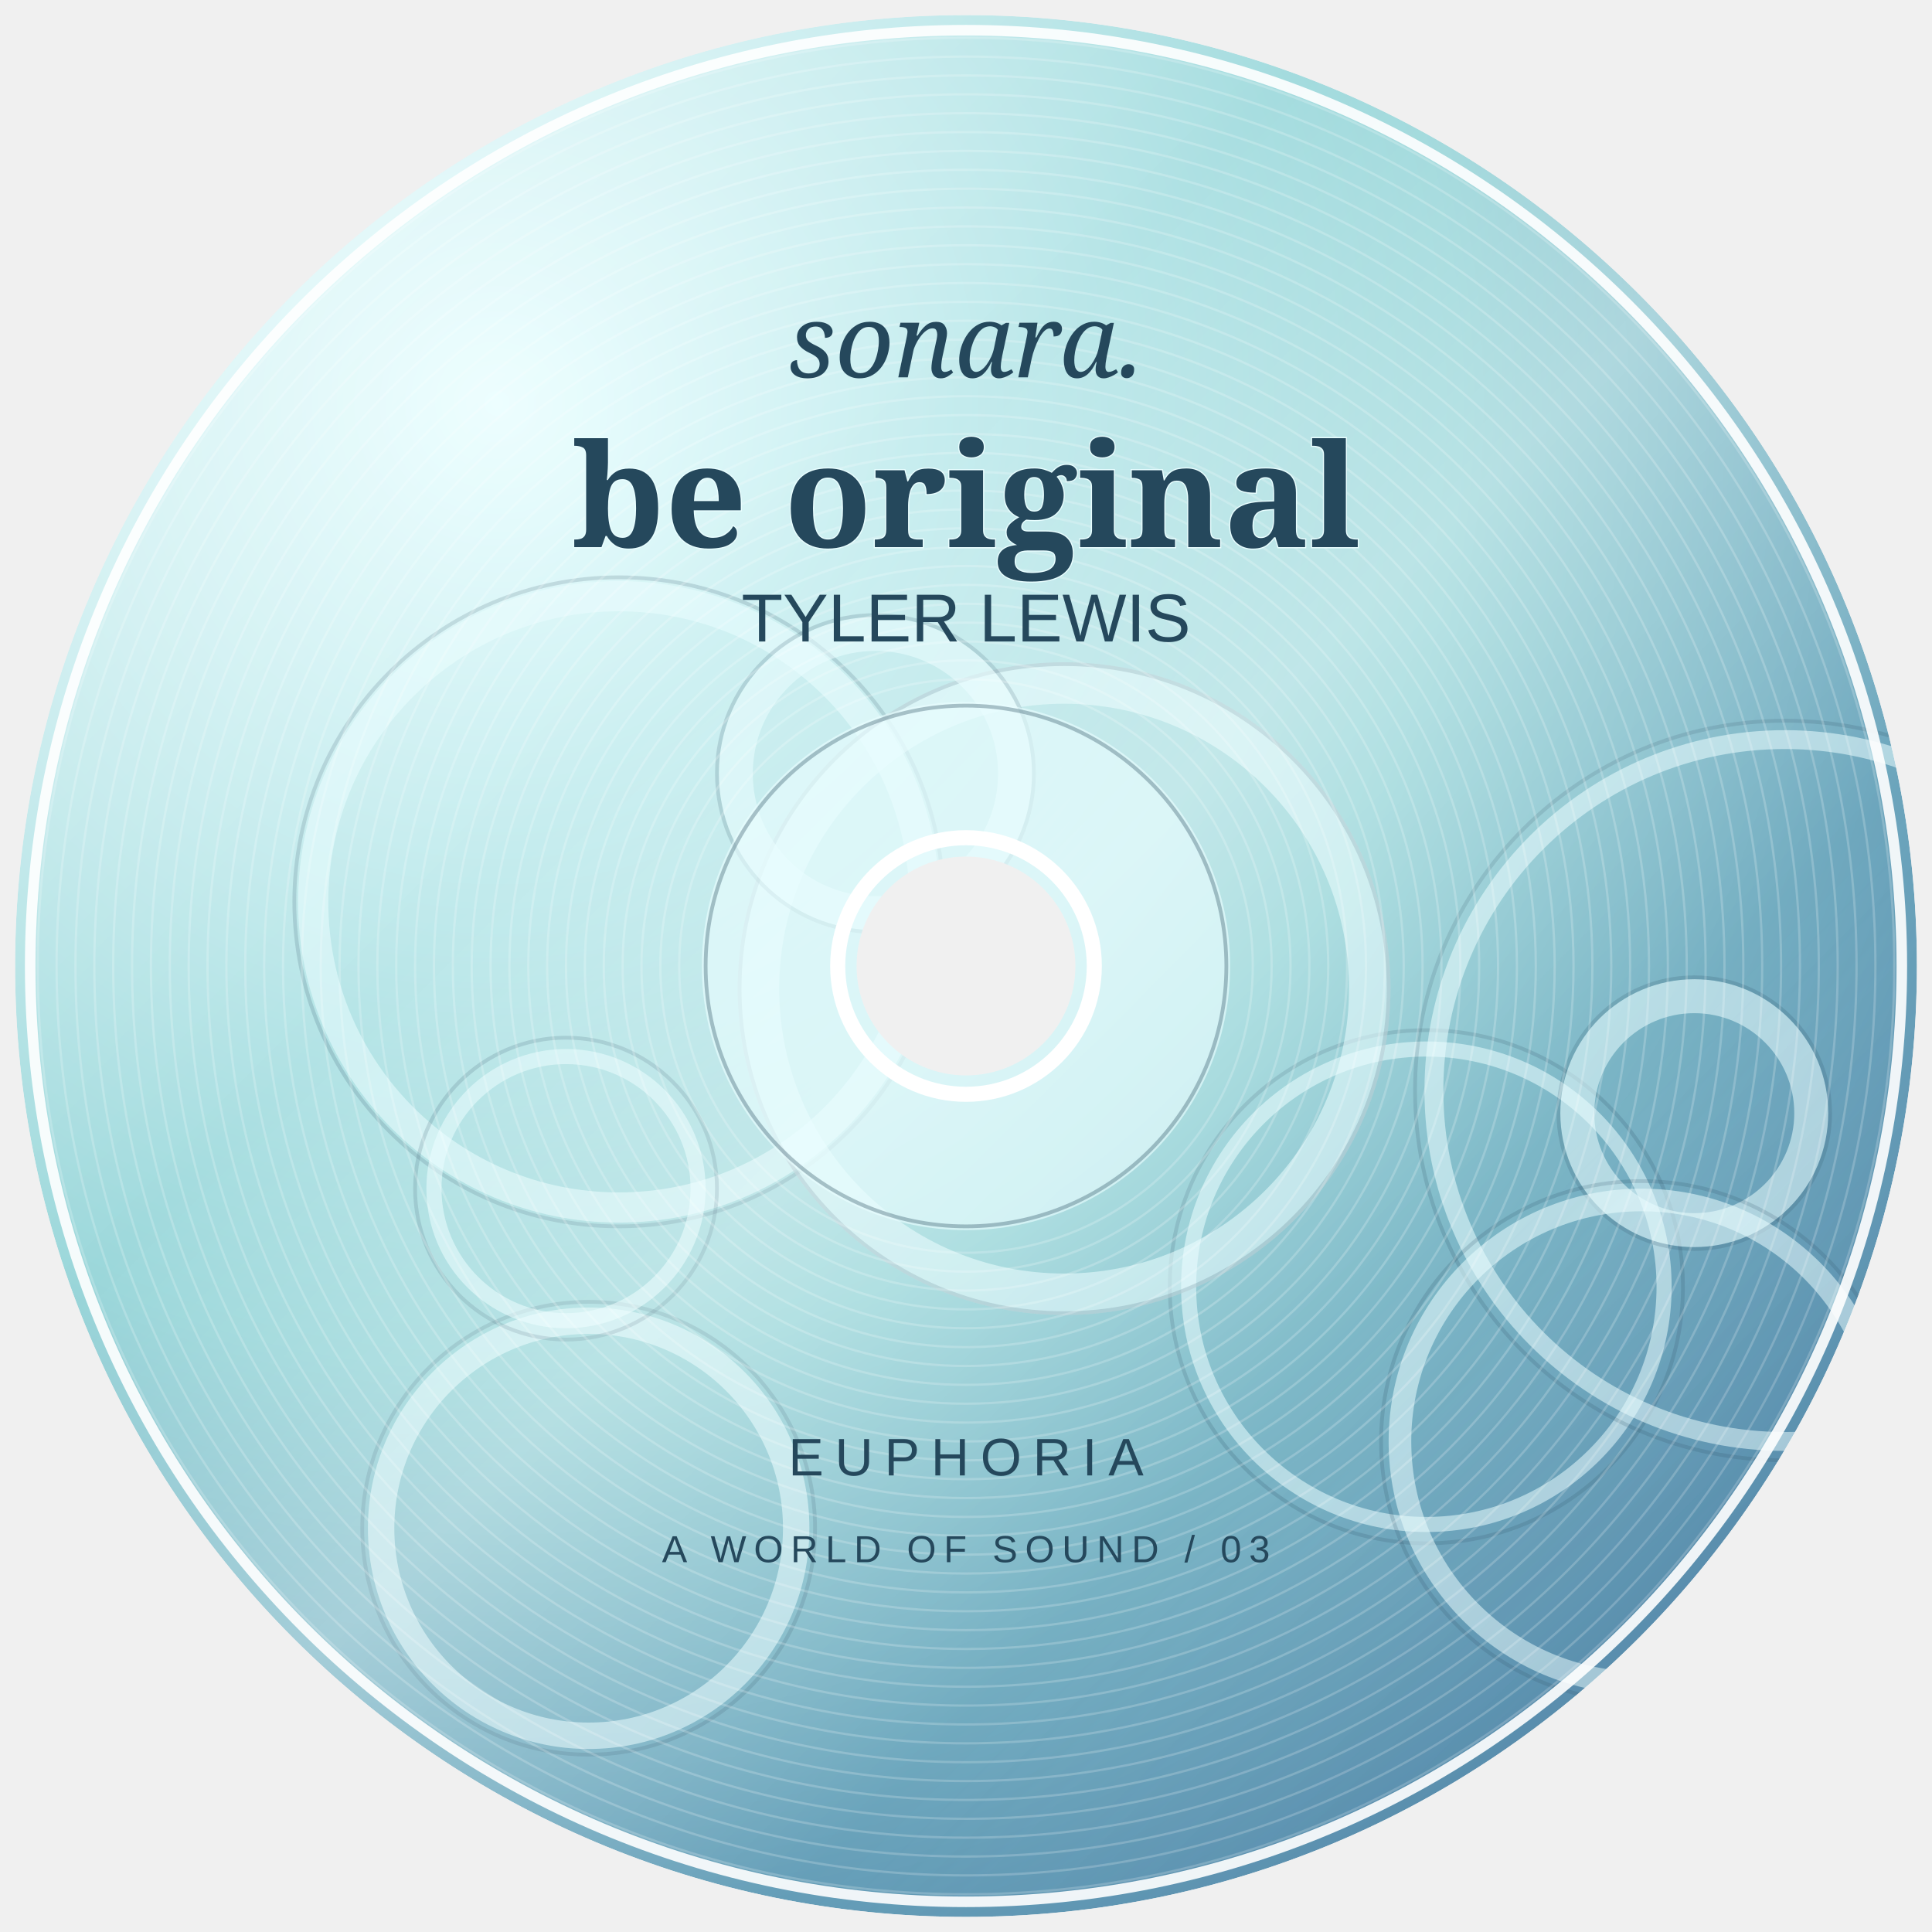
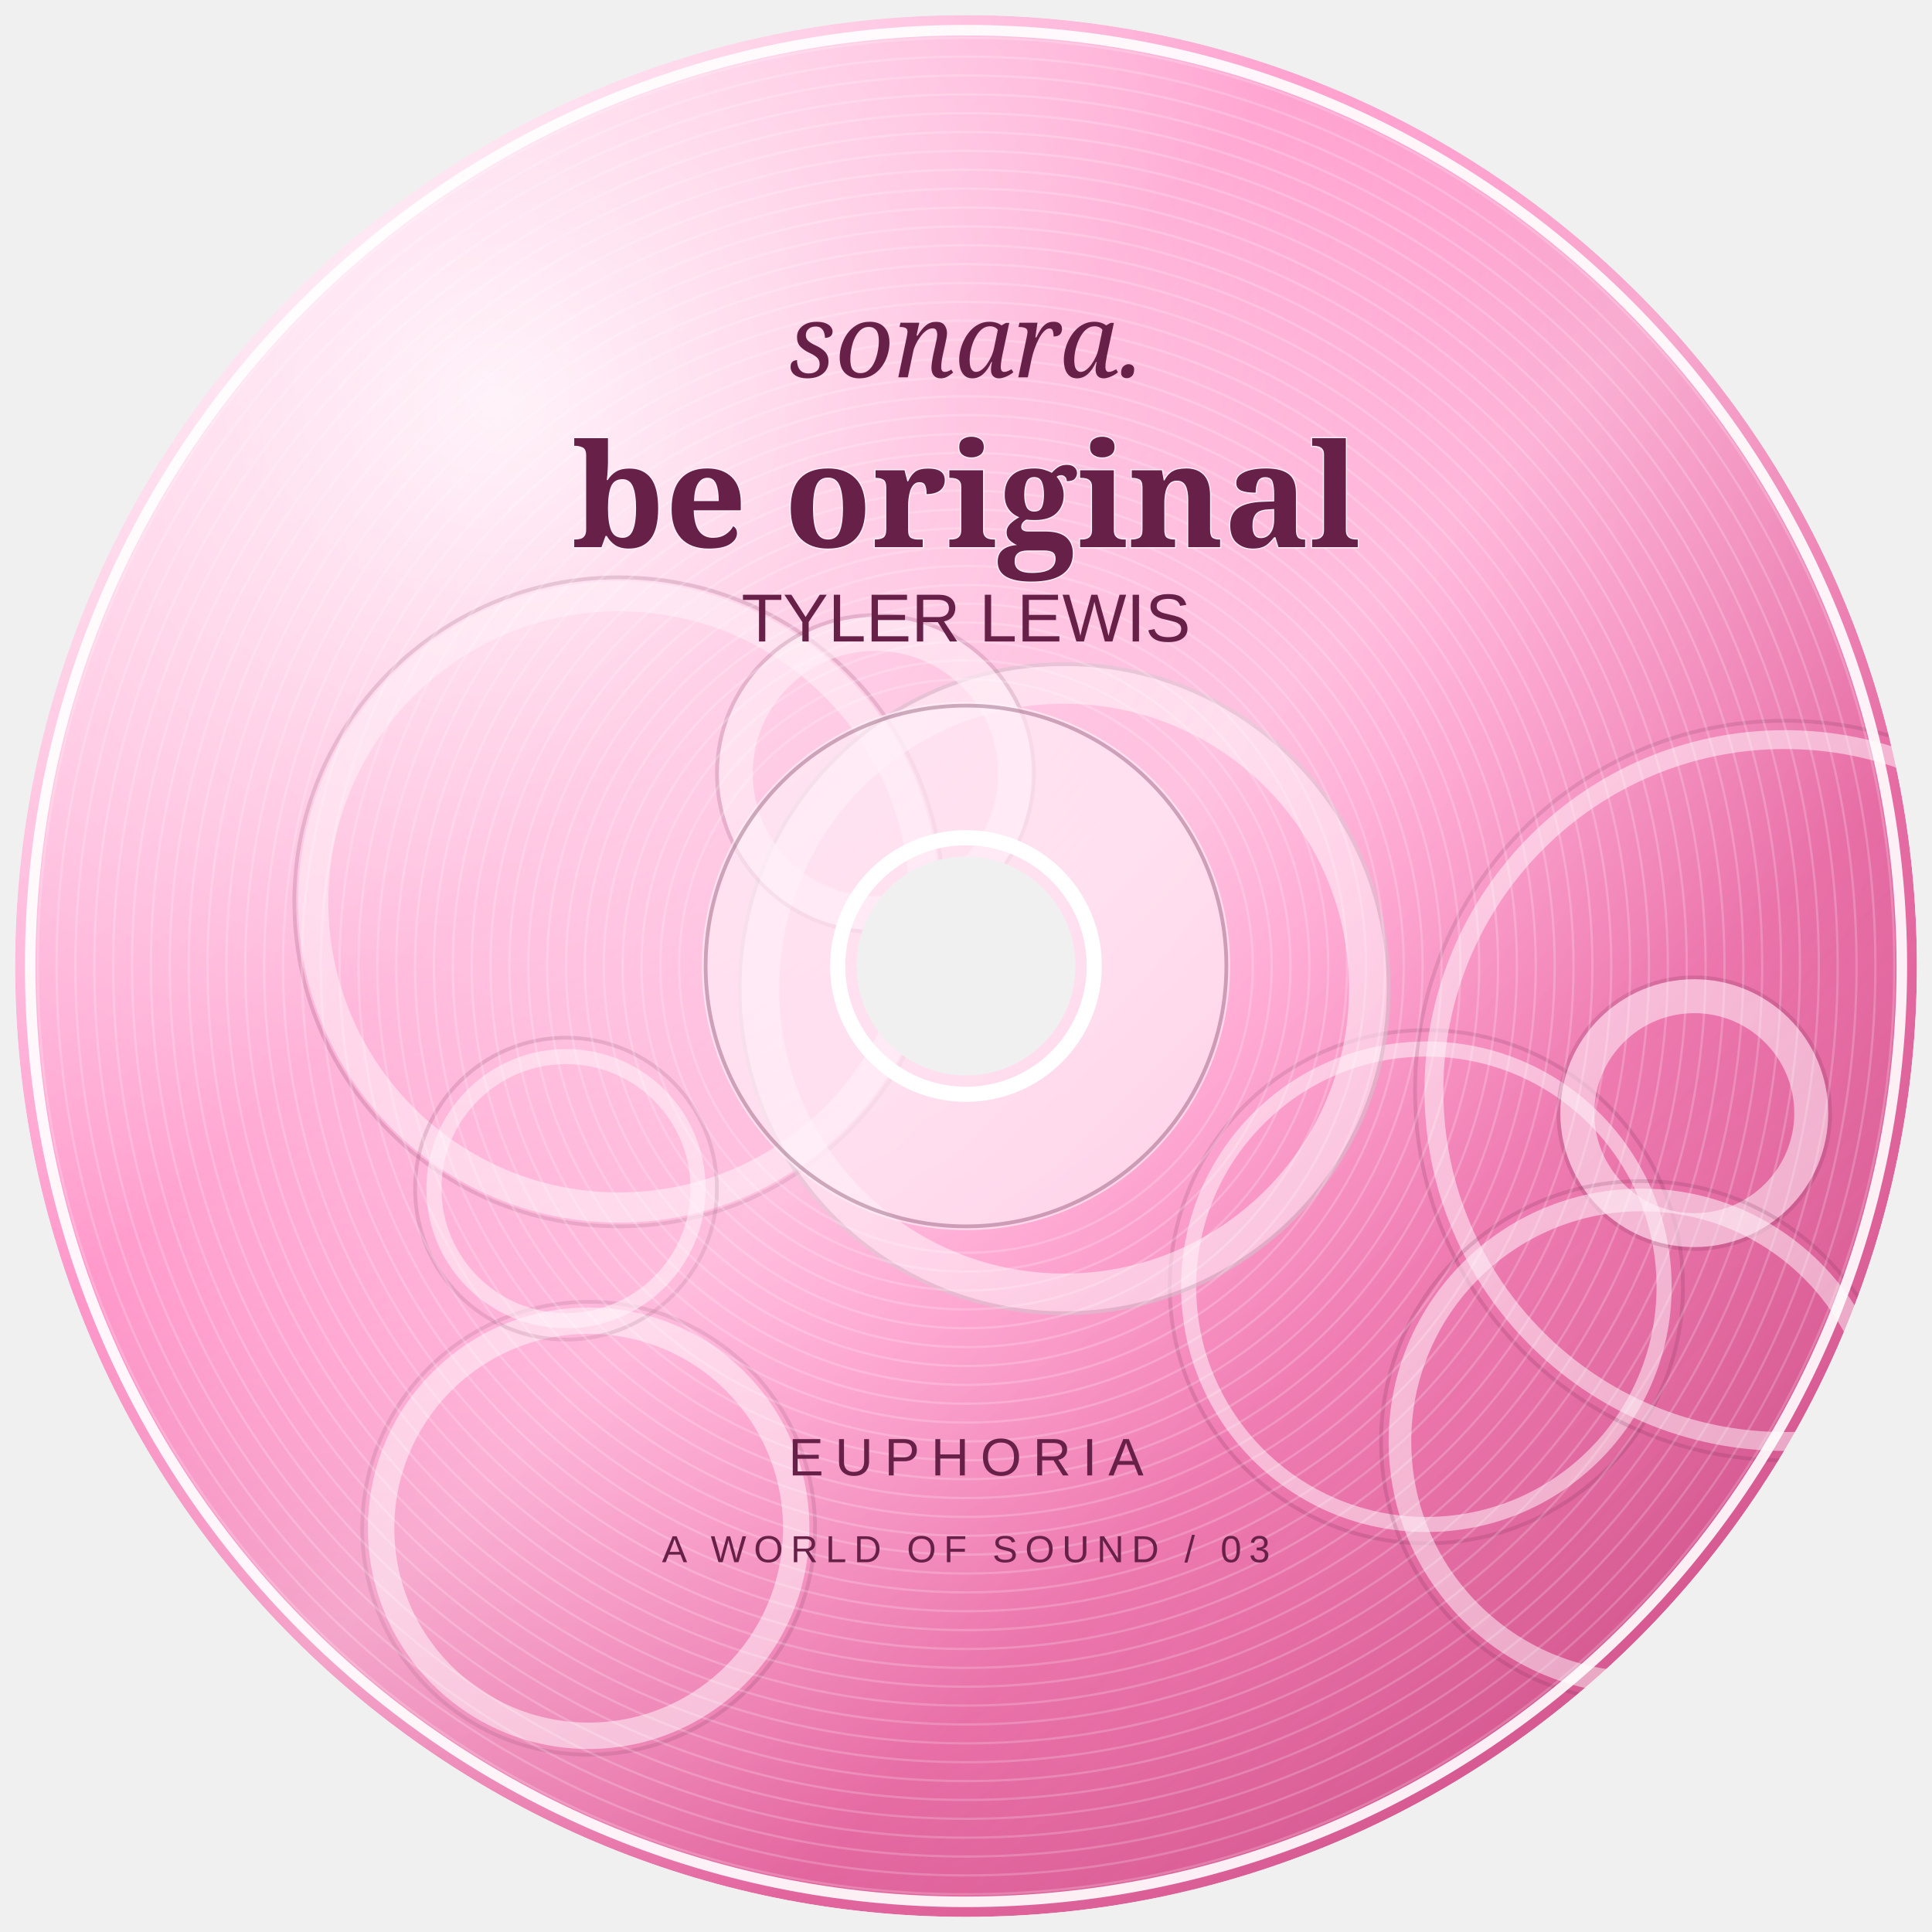
<svg xmlns="http://www.w3.org/2000/svg" width="512" height="512" viewBox="0 0 512 512">
  <defs>
    <radialGradient id="base" cx="25%" cy="20%" r="90%">
-       <stop stop-color="#e9feff" />
-       <stop offset=".57" stop-color="#9bd7da" />
-       <stop offset="1" stop-color="#548cad" />
+       <stop stop-color="#fff0f8" />
+       <stop offset=".57" stop-color="#ff99cb" />
+       <stop offset="1" stop-color="#d95590" />
    </radialGradient>
    <linearGradient id="shine" x1="0" y1="0" x2="1" y2="1">
      <stop stop-color="white" stop-opacity=".5" />
      <stop offset=".35" stop-color="white" stop-opacity="0" />
      <stop offset=".51" stop-color="white" stop-opacity=".30" />
      <stop offset=".7" stop-color="white" stop-opacity="0" />
-       <stop offset="1" stop-color="#25485c" stop-opacity=".16" />
+       <stop offset="1" stop-color="#672148" stop-opacity=".16" />
    </linearGradient>
    <mask id="cut">
      <circle cx="256" cy="256" r="252" fill="white" />
      <circle cx="256" cy="256" r="29" fill="black" />
    </mask>
    <filter id="mist">
      <feGaussianBlur stdDeviation="23" />
    </filter>
  </defs>
  <g mask="url(#cut)">
    <circle cx="256" cy="256" r="252" fill="url(#base)" />
-     <circle cx="378" cy="341" r="63" fill="none" stroke="#e9feff" stroke-width="4" opacity=".55" />
-     <circle cx="378" cy="341" r="68" fill="none" stroke="#25485c" opacity=".18" />
-     <circle cx="449" cy="295" r="31" fill="none" stroke="#e9feff" stroke-width="9" opacity=".55" />
-     <circle cx="449" cy="295" r="36" fill="none" stroke="#25485c" opacity=".18" />
-     <circle cx="164" cy="239" r="81" fill="none" stroke="#e9feff" stroke-width="8" opacity=".55" />
-     <circle cx="164" cy="239" r="86" fill="none" stroke="#25485c" opacity=".18" />
-     <circle cx="282" cy="262" r="81" fill="none" stroke="#e9feff" stroke-width="11" opacity=".55" />
-     <circle cx="282" cy="262" r="86" fill="none" stroke="#25485c" opacity=".18" />
-     <circle cx="156" cy="405" r="55" fill="none" stroke="#e9feff" stroke-width="7" opacity=".55" />
-     <circle cx="156" cy="405" r="60" fill="none" stroke="#25485c" opacity=".18" />
-     <circle cx="473" cy="289" r="93" fill="none" stroke="#e9feff" stroke-width="5" opacity=".55" />
-     <circle cx="473" cy="289" r="98" fill="none" stroke="#25485c" opacity=".18" />
-     <circle cx="435" cy="382" r="64" fill="none" stroke="#e9feff" stroke-width="6" opacity=".55" />
-     <circle cx="435" cy="382" r="69" fill="none" stroke="#25485c" opacity=".18" />
-     <circle cx="232" cy="205" r="37" fill="none" stroke="#e9feff" stroke-width="9" opacity=".55" />
-     <circle cx="232" cy="205" r="42" fill="none" stroke="#25485c" opacity=".18" />
-     <circle cx="150" cy="315" r="35" fill="none" stroke="#e9feff" stroke-width="4" opacity=".55" />
-     <circle cx="150" cy="315" r="40" fill="none" stroke="#25485c" opacity=".18" />
+     <circle cx="378" cy="341" r="63" fill="none" stroke="#fff0f8" stroke-width="4" opacity=".55" />
+     <circle cx="378" cy="341" r="68" fill="none" stroke="#672148" opacity=".18" />
+     <circle cx="449" cy="295" r="31" fill="none" stroke="#fff0f8" stroke-width="9" opacity=".55" />
+     <circle cx="449" cy="295" r="36" fill="none" stroke="#672148" opacity=".18" />
+     <circle cx="164" cy="239" r="81" fill="none" stroke="#fff0f8" stroke-width="8" opacity=".55" />
+     <circle cx="164" cy="239" r="86" fill="none" stroke="#672148" opacity=".18" />
+     <circle cx="282" cy="262" r="81" fill="none" stroke="#fff0f8" stroke-width="11" opacity=".55" />
+     <circle cx="282" cy="262" r="86" fill="none" stroke="#672148" opacity=".18" />
+     <circle cx="156" cy="405" r="55" fill="none" stroke="#fff0f8" stroke-width="7" opacity=".55" />
+     <circle cx="156" cy="405" r="60" fill="none" stroke="#672148" opacity=".18" />
+     <circle cx="473" cy="289" r="93" fill="none" stroke="#fff0f8" stroke-width="5" opacity=".55" />
+     <circle cx="473" cy="289" r="98" fill="none" stroke="#672148" opacity=".18" />
+     <circle cx="435" cy="382" r="64" fill="none" stroke="#fff0f8" stroke-width="6" opacity=".55" />
+     <circle cx="435" cy="382" r="69" fill="none" stroke="#672148" opacity=".18" />
+     <circle cx="232" cy="205" r="37" fill="none" stroke="#fff0f8" stroke-width="9" opacity=".55" />
+     <circle cx="232" cy="205" r="42" fill="none" stroke="#672148" opacity=".18" />
+     <circle cx="150" cy="315" r="35" fill="none" stroke="#fff0f8" stroke-width="4" opacity=".55" />
+     <circle cx="150" cy="315" r="40" fill="none" stroke="#672148" opacity=".18" />
    <circle cx="256" cy="256" r="76" fill="none" stroke="white" stroke-width=".6" opacity=".2" />
    <circle cx="256" cy="256" r="81" fill="none" stroke="white" stroke-width=".6" opacity=".2" />
    <circle cx="256" cy="256" r="86" fill="none" stroke="white" stroke-width=".6" opacity=".2" />
    <circle cx="256" cy="256" r="91" fill="none" stroke="white" stroke-width=".6" opacity=".2" />
    <circle cx="256" cy="256" r="96" fill="none" stroke="white" stroke-width=".6" opacity=".2" />
    <circle cx="256" cy="256" r="101" fill="none" stroke="white" stroke-width=".6" opacity=".2" />
    <circle cx="256" cy="256" r="106" fill="none" stroke="white" stroke-width=".6" opacity=".2" />
    <circle cx="256" cy="256" r="111" fill="none" stroke="white" stroke-width=".6" opacity=".2" />
    <circle cx="256" cy="256" r="116" fill="none" stroke="white" stroke-width=".6" opacity=".2" />
    <circle cx="256" cy="256" r="121" fill="none" stroke="white" stroke-width=".6" opacity=".2" />
    <circle cx="256" cy="256" r="126" fill="none" stroke="white" stroke-width=".6" opacity=".2" />
    <circle cx="256" cy="256" r="131" fill="none" stroke="white" stroke-width=".6" opacity=".2" />
    <circle cx="256" cy="256" r="136" fill="none" stroke="white" stroke-width=".6" opacity=".2" />
    <circle cx="256" cy="256" r="141" fill="none" stroke="white" stroke-width=".6" opacity=".2" />
    <circle cx="256" cy="256" r="146" fill="none" stroke="white" stroke-width=".6" opacity=".2" />
    <circle cx="256" cy="256" r="151" fill="none" stroke="white" stroke-width=".6" opacity=".2" />
    <circle cx="256" cy="256" r="156" fill="none" stroke="white" stroke-width=".6" opacity=".2" />
    <circle cx="256" cy="256" r="161" fill="none" stroke="white" stroke-width=".6" opacity=".2" />
    <circle cx="256" cy="256" r="166" fill="none" stroke="white" stroke-width=".6" opacity=".2" />
    <circle cx="256" cy="256" r="171" fill="none" stroke="white" stroke-width=".6" opacity=".2" />
    <circle cx="256" cy="256" r="176" fill="none" stroke="white" stroke-width=".6" opacity=".2" />
    <circle cx="256" cy="256" r="181" fill="none" stroke="white" stroke-width=".6" opacity=".2" />
    <circle cx="256" cy="256" r="186" fill="none" stroke="white" stroke-width=".6" opacity=".2" />
    <circle cx="256" cy="256" r="191" fill="none" stroke="white" stroke-width=".6" opacity=".2" />
    <circle cx="256" cy="256" r="196" fill="none" stroke="white" stroke-width=".6" opacity=".2" />
    <circle cx="256" cy="256" r="201" fill="none" stroke="white" stroke-width=".6" opacity=".2" />
    <circle cx="256" cy="256" r="206" fill="none" stroke="white" stroke-width=".6" opacity=".2" />
    <circle cx="256" cy="256" r="211" fill="none" stroke="white" stroke-width=".6" opacity=".2" />
    <circle cx="256" cy="256" r="216" fill="none" stroke="white" stroke-width=".6" opacity=".2" />
    <circle cx="256" cy="256" r="221" fill="none" stroke="white" stroke-width=".6" opacity=".2" />
    <circle cx="256" cy="256" r="226" fill="none" stroke="white" stroke-width=".6" opacity=".2" />
    <circle cx="256" cy="256" r="231" fill="none" stroke="white" stroke-width=".6" opacity=".2" />
    <circle cx="256" cy="256" r="236" fill="none" stroke="white" stroke-width=".6" opacity=".2" />
    <circle cx="256" cy="256" r="241" fill="none" stroke="white" stroke-width=".6" opacity=".2" />
    <circle cx="256" cy="256" r="246" fill="none" stroke="white" stroke-width=".6" opacity=".2" />
    <circle cx="256" cy="256" r="252" fill="url(#shine)" />
    <circle cx="256" cy="256" r="248" fill="none" stroke="white" stroke-width="2.8" opacity=".9" />
-     <circle cx="256" cy="256" r="70" fill="#e9feff" opacity=".63" />
-     <circle cx="256" cy="256" r="69" fill="none" stroke="#25485c" opacity=".33" />
+     <circle cx="256" cy="256" r="70" fill="#fff0f8" opacity=".63" />
+     <circle cx="256" cy="256" r="69" fill="none" stroke="#672148" opacity=".33" />
    <circle cx="256" cy="256" r="34" fill="none" stroke="white" stroke-width="4" />
-     <text x="256" y="100" text-anchor="middle" font-family="Georgia,serif" font-style="italic" font-size="27" fill="#25485c">sonara.</text>
-     <text x="256" y="145" text-anchor="middle" font-family="Georgia,serif" font-size="38" font-weight="bold" fill="#25485c" stroke="#e9feff" stroke-width=".6" paint-order="stroke">be original</text>
-     <text x="256" y="170" text-anchor="middle" font-family="Arial,sans-serif" font-size="18" fill="#25485c">TYLER LEWIS</text>
-     <text x="256" y="391" text-anchor="middle" font-family="Arial,sans-serif" font-size="14" letter-spacing="3" fill="#25485c">EUPHORIA</text>
-     <text x="256" y="414" text-anchor="middle" font-family="Arial,sans-serif" font-size="10" letter-spacing="2" fill="#25485c">A WORLD OF SOUND / 03</text>
+     <text x="256" y="100" text-anchor="middle" font-family="Georgia,serif" font-style="italic" font-size="27" fill="#672148">sonara.</text>
+     <text x="256" y="145" text-anchor="middle" font-family="Georgia,serif" font-size="38" font-weight="bold" fill="#672148" stroke="#fff0f8" stroke-width=".6" paint-order="stroke">be original</text>
+     <text x="256" y="170" text-anchor="middle" font-family="Arial,sans-serif" font-size="18" fill="#672148">TYLER LEWIS</text>
+     <text x="256" y="391" text-anchor="middle" font-family="Arial,sans-serif" font-size="14" letter-spacing="3" fill="#672148">EUPHORIA</text>
+     <text x="256" y="414" text-anchor="middle" font-family="Arial,sans-serif" font-size="10" letter-spacing="2" fill="#672148">A WORLD OF SOUND / 03</text>
  </g>
</svg>
